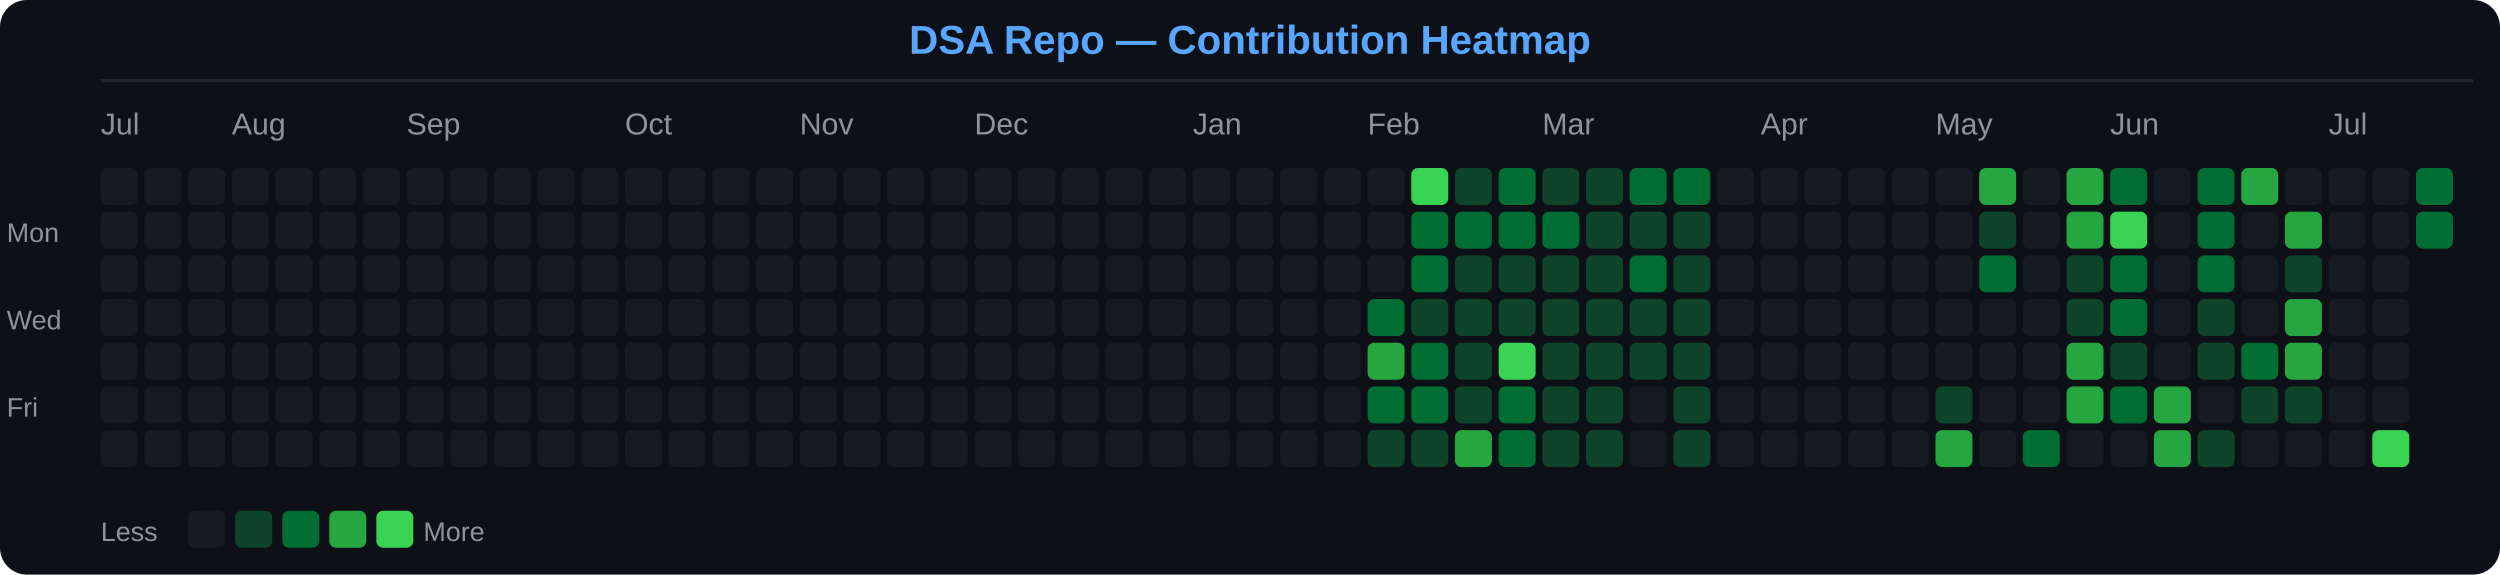
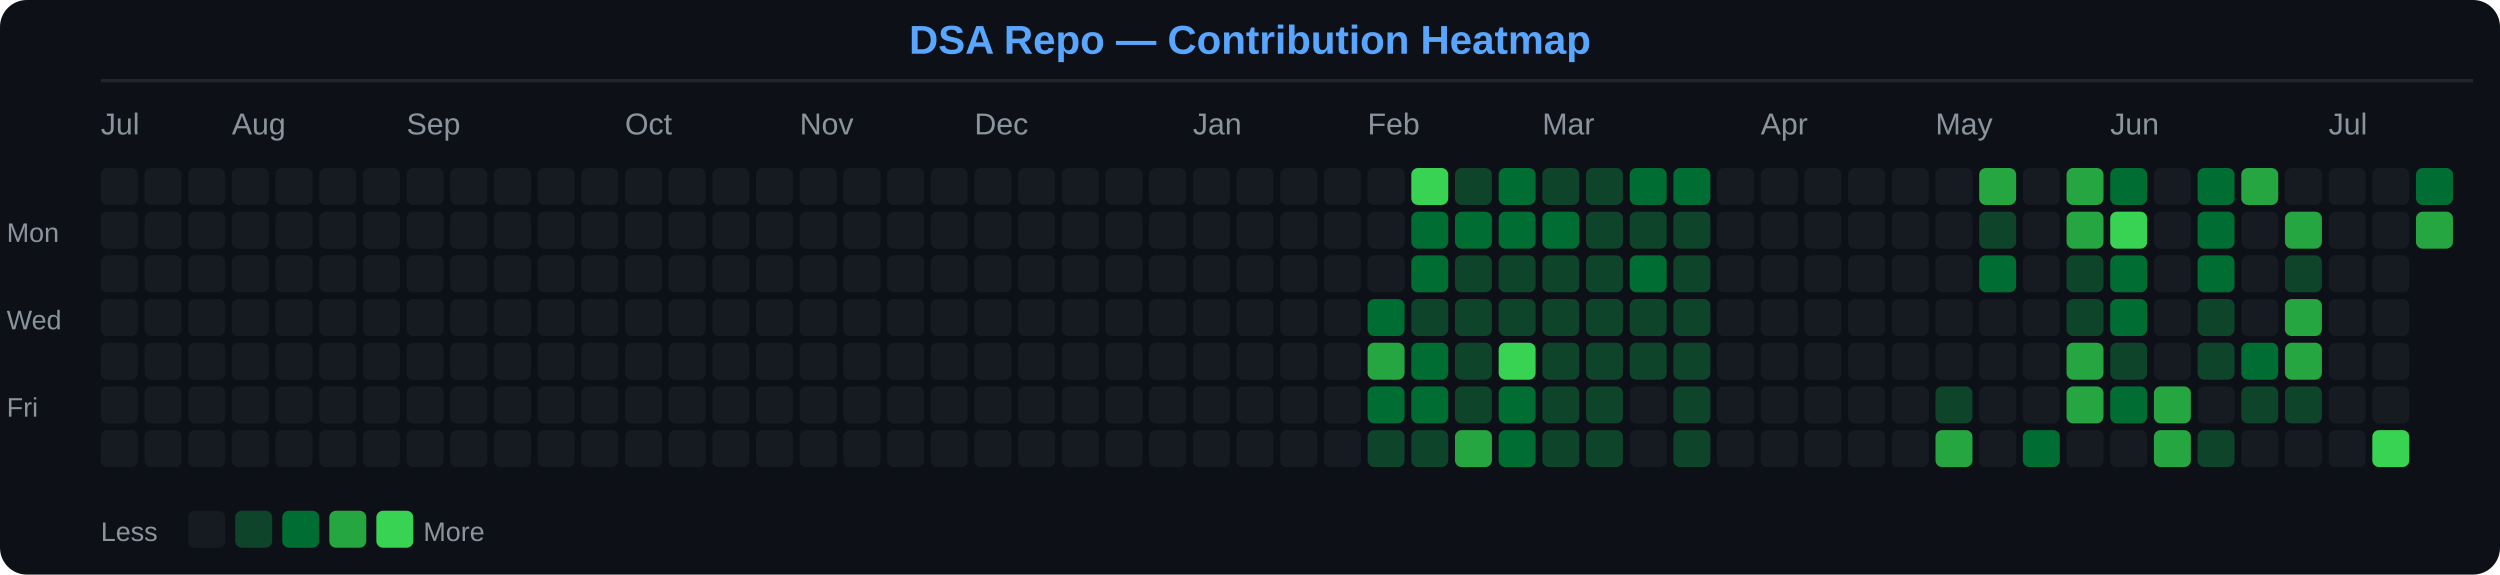
<svg xmlns="http://www.w3.org/2000/svg" width="744" height="171" viewBox="0 0 744 171">
  <rect width="744" height="171" fill="#0d1117" rx="8" />
  <text x="372" y="16" fill="#58a6ff" font-family="Arial,sans-serif" font-size="12" text-anchor="middle" font-weight="bold">DSA Repo — Contribution Heatmap</text>
  <line x1="30" y1="24" x2="736" y2="24" stroke="#21262d" stroke-width="1" />
  <text x="2" y="72" fill="#8b949e" font-family="Arial,sans-serif" font-size="8">Mon</text>
  <text x="2" y="98" fill="#8b949e" font-family="Arial,sans-serif" font-size="8">Wed</text>
  <text x="2" y="124" fill="#8b949e" font-family="Arial,sans-serif" font-size="8">Fri</text>
  <text x="30" y="40" fill="#8b949e" font-family="Arial,sans-serif" font-size="9">Jul</text>
  <rect x="30" y="50" width="11" height="11" rx="2" fill="#161b22" />
  <rect x="30" y="63" width="11" height="11" rx="2" fill="#161b22" />
  <rect x="30" y="76" width="11" height="11" rx="2" fill="#161b22" />
  <rect x="30" y="89" width="11" height="11" rx="2" fill="#161b22" />
  <rect x="30" y="102" width="11" height="11" rx="2" fill="#161b22" />
  <rect x="30" y="115" width="11" height="11" rx="2" fill="#161b22" />
  <rect x="30" y="128" width="11" height="11" rx="2" fill="#161b22" />
  <rect x="43" y="50" width="11" height="11" rx="2" fill="#161b22" />
  <rect x="43" y="63" width="11" height="11" rx="2" fill="#161b22" />
  <rect x="43" y="76" width="11" height="11" rx="2" fill="#161b22" />
  <rect x="43" y="89" width="11" height="11" rx="2" fill="#161b22" />
  <rect x="43" y="102" width="11" height="11" rx="2" fill="#161b22" />
  <rect x="43" y="115" width="11" height="11" rx="2" fill="#161b22" />
  <rect x="43" y="128" width="11" height="11" rx="2" fill="#161b22" />
  <rect x="56" y="50" width="11" height="11" rx="2" fill="#161b22" />
  <rect x="56" y="63" width="11" height="11" rx="2" fill="#161b22" />
  <rect x="56" y="76" width="11" height="11" rx="2" fill="#161b22" />
  <rect x="56" y="89" width="11" height="11" rx="2" fill="#161b22" />
  <rect x="56" y="102" width="11" height="11" rx="2" fill="#161b22" />
  <rect x="56" y="115" width="11" height="11" rx="2" fill="#161b22" />
  <rect x="56" y="128" width="11" height="11" rx="2" fill="#161b22" />
  <text x="69" y="40" fill="#8b949e" font-family="Arial,sans-serif" font-size="9">Aug</text>
  <rect x="69" y="50" width="11" height="11" rx="2" fill="#161b22" />
  <rect x="69" y="63" width="11" height="11" rx="2" fill="#161b22" />
  <rect x="69" y="76" width="11" height="11" rx="2" fill="#161b22" />
  <rect x="69" y="89" width="11" height="11" rx="2" fill="#161b22" />
  <rect x="69" y="102" width="11" height="11" rx="2" fill="#161b22" />
  <rect x="69" y="115" width="11" height="11" rx="2" fill="#161b22" />
  <rect x="69" y="128" width="11" height="11" rx="2" fill="#161b22" />
  <rect x="82" y="50" width="11" height="11" rx="2" fill="#161b22" />
  <rect x="82" y="63" width="11" height="11" rx="2" fill="#161b22" />
  <rect x="82" y="76" width="11" height="11" rx="2" fill="#161b22" />
  <rect x="82" y="89" width="11" height="11" rx="2" fill="#161b22" />
  <rect x="82" y="102" width="11" height="11" rx="2" fill="#161b22" />
  <rect x="82" y="115" width="11" height="11" rx="2" fill="#161b22" />
  <rect x="82" y="128" width="11" height="11" rx="2" fill="#161b22" />
  <rect x="95" y="50" width="11" height="11" rx="2" fill="#161b22" />
  <rect x="95" y="63" width="11" height="11" rx="2" fill="#161b22" />
  <rect x="95" y="76" width="11" height="11" rx="2" fill="#161b22" />
  <rect x="95" y="89" width="11" height="11" rx="2" fill="#161b22" />
  <rect x="95" y="102" width="11" height="11" rx="2" fill="#161b22" />
  <rect x="95" y="115" width="11" height="11" rx="2" fill="#161b22" />
  <rect x="95" y="128" width="11" height="11" rx="2" fill="#161b22" />
  <rect x="108" y="50" width="11" height="11" rx="2" fill="#161b22" />
  <rect x="108" y="63" width="11" height="11" rx="2" fill="#161b22" />
  <rect x="108" y="76" width="11" height="11" rx="2" fill="#161b22" />
  <rect x="108" y="89" width="11" height="11" rx="2" fill="#161b22" />
  <rect x="108" y="102" width="11" height="11" rx="2" fill="#161b22" />
  <rect x="108" y="115" width="11" height="11" rx="2" fill="#161b22" />
  <rect x="108" y="128" width="11" height="11" rx="2" fill="#161b22" />
  <text x="121" y="40" fill="#8b949e" font-family="Arial,sans-serif" font-size="9">Sep</text>
  <rect x="121" y="50" width="11" height="11" rx="2" fill="#161b22" />
  <rect x="121" y="63" width="11" height="11" rx="2" fill="#161b22" />
  <rect x="121" y="76" width="11" height="11" rx="2" fill="#161b22" />
  <rect x="121" y="89" width="11" height="11" rx="2" fill="#161b22" />
  <rect x="121" y="102" width="11" height="11" rx="2" fill="#161b22" />
  <rect x="121" y="115" width="11" height="11" rx="2" fill="#161b22" />
  <rect x="121" y="128" width="11" height="11" rx="2" fill="#161b22" />
  <rect x="134" y="50" width="11" height="11" rx="2" fill="#161b22" />
  <rect x="134" y="63" width="11" height="11" rx="2" fill="#161b22" />
  <rect x="134" y="76" width="11" height="11" rx="2" fill="#161b22" />
  <rect x="134" y="89" width="11" height="11" rx="2" fill="#161b22" />
  <rect x="134" y="102" width="11" height="11" rx="2" fill="#161b22" />
  <rect x="134" y="115" width="11" height="11" rx="2" fill="#161b22" />
  <rect x="134" y="128" width="11" height="11" rx="2" fill="#161b22" />
  <rect x="147" y="50" width="11" height="11" rx="2" fill="#161b22" />
  <rect x="147" y="63" width="11" height="11" rx="2" fill="#161b22" />
  <rect x="147" y="76" width="11" height="11" rx="2" fill="#161b22" />
  <rect x="147" y="89" width="11" height="11" rx="2" fill="#161b22" />
  <rect x="147" y="102" width="11" height="11" rx="2" fill="#161b22" />
  <rect x="147" y="115" width="11" height="11" rx="2" fill="#161b22" />
  <rect x="147" y="128" width="11" height="11" rx="2" fill="#161b22" />
  <rect x="160" y="50" width="11" height="11" rx="2" fill="#161b22" />
  <rect x="160" y="63" width="11" height="11" rx="2" fill="#161b22" />
  <rect x="160" y="76" width="11" height="11" rx="2" fill="#161b22" />
  <rect x="160" y="89" width="11" height="11" rx="2" fill="#161b22" />
  <rect x="160" y="102" width="11" height="11" rx="2" fill="#161b22" />
  <rect x="160" y="115" width="11" height="11" rx="2" fill="#161b22" />
  <rect x="160" y="128" width="11" height="11" rx="2" fill="#161b22" />
  <rect x="173" y="50" width="11" height="11" rx="2" fill="#161b22" />
  <rect x="173" y="63" width="11" height="11" rx="2" fill="#161b22" />
  <rect x="173" y="76" width="11" height="11" rx="2" fill="#161b22" />
  <rect x="173" y="89" width="11" height="11" rx="2" fill="#161b22" />
  <rect x="173" y="102" width="11" height="11" rx="2" fill="#161b22" />
  <rect x="173" y="115" width="11" height="11" rx="2" fill="#161b22" />
  <rect x="173" y="128" width="11" height="11" rx="2" fill="#161b22" />
  <text x="186" y="40" fill="#8b949e" font-family="Arial,sans-serif" font-size="9">Oct</text>
  <rect x="186" y="50" width="11" height="11" rx="2" fill="#161b22" />
  <rect x="186" y="63" width="11" height="11" rx="2" fill="#161b22" />
  <rect x="186" y="76" width="11" height="11" rx="2" fill="#161b22" />
  <rect x="186" y="89" width="11" height="11" rx="2" fill="#161b22" />
  <rect x="186" y="102" width="11" height="11" rx="2" fill="#161b22" />
  <rect x="186" y="115" width="11" height="11" rx="2" fill="#161b22" />
  <rect x="186" y="128" width="11" height="11" rx="2" fill="#161b22" />
  <rect x="199" y="50" width="11" height="11" rx="2" fill="#161b22" />
  <rect x="199" y="63" width="11" height="11" rx="2" fill="#161b22" />
  <rect x="199" y="76" width="11" height="11" rx="2" fill="#161b22" />
  <rect x="199" y="89" width="11" height="11" rx="2" fill="#161b22" />
  <rect x="199" y="102" width="11" height="11" rx="2" fill="#161b22" />
  <rect x="199" y="115" width="11" height="11" rx="2" fill="#161b22" />
  <rect x="199" y="128" width="11" height="11" rx="2" fill="#161b22" />
  <rect x="212" y="50" width="11" height="11" rx="2" fill="#161b22" />
  <rect x="212" y="63" width="11" height="11" rx="2" fill="#161b22" />
  <rect x="212" y="76" width="11" height="11" rx="2" fill="#161b22" />
  <rect x="212" y="89" width="11" height="11" rx="2" fill="#161b22" />
  <rect x="212" y="102" width="11" height="11" rx="2" fill="#161b22" />
  <rect x="212" y="115" width="11" height="11" rx="2" fill="#161b22" />
  <rect x="212" y="128" width="11" height="11" rx="2" fill="#161b22" />
  <rect x="225" y="50" width="11" height="11" rx="2" fill="#161b22" />
  <rect x="225" y="63" width="11" height="11" rx="2" fill="#161b22" />
  <rect x="225" y="76" width="11" height="11" rx="2" fill="#161b22" />
  <rect x="225" y="89" width="11" height="11" rx="2" fill="#161b22" />
  <rect x="225" y="102" width="11" height="11" rx="2" fill="#161b22" />
  <rect x="225" y="115" width="11" height="11" rx="2" fill="#161b22" />
  <rect x="225" y="128" width="11" height="11" rx="2" fill="#161b22" />
  <text x="238" y="40" fill="#8b949e" font-family="Arial,sans-serif" font-size="9">Nov</text>
  <rect x="238" y="50" width="11" height="11" rx="2" fill="#161b22" />
  <rect x="238" y="63" width="11" height="11" rx="2" fill="#161b22" />
  <rect x="238" y="76" width="11" height="11" rx="2" fill="#161b22" />
  <rect x="238" y="89" width="11" height="11" rx="2" fill="#161b22" />
  <rect x="238" y="102" width="11" height="11" rx="2" fill="#161b22" />
  <rect x="238" y="115" width="11" height="11" rx="2" fill="#161b22" />
  <rect x="238" y="128" width="11" height="11" rx="2" fill="#161b22" />
  <rect x="251" y="50" width="11" height="11" rx="2" fill="#161b22" />
  <rect x="251" y="63" width="11" height="11" rx="2" fill="#161b22" />
  <rect x="251" y="76" width="11" height="11" rx="2" fill="#161b22" />
  <rect x="251" y="89" width="11" height="11" rx="2" fill="#161b22" />
  <rect x="251" y="102" width="11" height="11" rx="2" fill="#161b22" />
  <rect x="251" y="115" width="11" height="11" rx="2" fill="#161b22" />
  <rect x="251" y="128" width="11" height="11" rx="2" fill="#161b22" />
  <rect x="264" y="50" width="11" height="11" rx="2" fill="#161b22" />
  <rect x="264" y="63" width="11" height="11" rx="2" fill="#161b22" />
  <rect x="264" y="76" width="11" height="11" rx="2" fill="#161b22" />
  <rect x="264" y="89" width="11" height="11" rx="2" fill="#161b22" />
  <rect x="264" y="102" width="11" height="11" rx="2" fill="#161b22" />
  <rect x="264" y="115" width="11" height="11" rx="2" fill="#161b22" />
  <rect x="264" y="128" width="11" height="11" rx="2" fill="#161b22" />
  <rect x="277" y="50" width="11" height="11" rx="2" fill="#161b22" />
  <rect x="277" y="63" width="11" height="11" rx="2" fill="#161b22" />
  <rect x="277" y="76" width="11" height="11" rx="2" fill="#161b22" />
  <rect x="277" y="89" width="11" height="11" rx="2" fill="#161b22" />
  <rect x="277" y="102" width="11" height="11" rx="2" fill="#161b22" />
  <rect x="277" y="115" width="11" height="11" rx="2" fill="#161b22" />
  <rect x="277" y="128" width="11" height="11" rx="2" fill="#161b22" />
  <text x="290" y="40" fill="#8b949e" font-family="Arial,sans-serif" font-size="9">Dec</text>
  <rect x="290" y="50" width="11" height="11" rx="2" fill="#161b22" />
  <rect x="290" y="63" width="11" height="11" rx="2" fill="#161b22" />
  <rect x="290" y="76" width="11" height="11" rx="2" fill="#161b22" />
  <rect x="290" y="89" width="11" height="11" rx="2" fill="#161b22" />
  <rect x="290" y="102" width="11" height="11" rx="2" fill="#161b22" />
  <rect x="290" y="115" width="11" height="11" rx="2" fill="#161b22" />
  <rect x="290" y="128" width="11" height="11" rx="2" fill="#161b22" />
  <rect x="303" y="50" width="11" height="11" rx="2" fill="#161b22" />
  <rect x="303" y="63" width="11" height="11" rx="2" fill="#161b22" />
  <rect x="303" y="76" width="11" height="11" rx="2" fill="#161b22" />
  <rect x="303" y="89" width="11" height="11" rx="2" fill="#161b22" />
  <rect x="303" y="102" width="11" height="11" rx="2" fill="#161b22" />
  <rect x="303" y="115" width="11" height="11" rx="2" fill="#161b22" />
  <rect x="303" y="128" width="11" height="11" rx="2" fill="#161b22" />
  <rect x="316" y="50" width="11" height="11" rx="2" fill="#161b22" />
  <rect x="316" y="63" width="11" height="11" rx="2" fill="#161b22" />
  <rect x="316" y="76" width="11" height="11" rx="2" fill="#161b22" />
  <rect x="316" y="89" width="11" height="11" rx="2" fill="#161b22" />
  <rect x="316" y="102" width="11" height="11" rx="2" fill="#161b22" />
  <rect x="316" y="115" width="11" height="11" rx="2" fill="#161b22" />
  <rect x="316" y="128" width="11" height="11" rx="2" fill="#161b22" />
  <rect x="329" y="50" width="11" height="11" rx="2" fill="#161b22" />
  <rect x="329" y="63" width="11" height="11" rx="2" fill="#161b22" />
  <rect x="329" y="76" width="11" height="11" rx="2" fill="#161b22" />
  <rect x="329" y="89" width="11" height="11" rx="2" fill="#161b22" />
  <rect x="329" y="102" width="11" height="11" rx="2" fill="#161b22" />
  <rect x="329" y="115" width="11" height="11" rx="2" fill="#161b22" />
  <rect x="329" y="128" width="11" height="11" rx="2" fill="#161b22" />
  <rect x="342" y="50" width="11" height="11" rx="2" fill="#161b22" />
  <rect x="342" y="63" width="11" height="11" rx="2" fill="#161b22" />
  <rect x="342" y="76" width="11" height="11" rx="2" fill="#161b22" />
  <rect x="342" y="89" width="11" height="11" rx="2" fill="#161b22" />
  <rect x="342" y="102" width="11" height="11" rx="2" fill="#161b22" />
  <rect x="342" y="115" width="11" height="11" rx="2" fill="#161b22" />
  <rect x="342" y="128" width="11" height="11" rx="2" fill="#161b22" />
  <text x="355" y="40" fill="#8b949e" font-family="Arial,sans-serif" font-size="9">Jan</text>
  <rect x="355" y="50" width="11" height="11" rx="2" fill="#161b22" />
  <rect x="355" y="63" width="11" height="11" rx="2" fill="#161b22" />
  <rect x="355" y="76" width="11" height="11" rx="2" fill="#161b22" />
  <rect x="355" y="89" width="11" height="11" rx="2" fill="#161b22" />
  <rect x="355" y="102" width="11" height="11" rx="2" fill="#161b22" />
  <rect x="355" y="115" width="11" height="11" rx="2" fill="#161b22" />
  <rect x="355" y="128" width="11" height="11" rx="2" fill="#161b22" />
  <rect x="368" y="50" width="11" height="11" rx="2" fill="#161b22" />
  <rect x="368" y="63" width="11" height="11" rx="2" fill="#161b22" />
  <rect x="368" y="76" width="11" height="11" rx="2" fill="#161b22" />
  <rect x="368" y="89" width="11" height="11" rx="2" fill="#161b22" />
  <rect x="368" y="102" width="11" height="11" rx="2" fill="#161b22" />
  <rect x="368" y="115" width="11" height="11" rx="2" fill="#161b22" />
  <rect x="368" y="128" width="11" height="11" rx="2" fill="#161b22" />
  <rect x="381" y="50" width="11" height="11" rx="2" fill="#161b22" />
  <rect x="381" y="63" width="11" height="11" rx="2" fill="#161b22" />
  <rect x="381" y="76" width="11" height="11" rx="2" fill="#161b22" />
  <rect x="381" y="89" width="11" height="11" rx="2" fill="#161b22" />
  <rect x="381" y="102" width="11" height="11" rx="2" fill="#161b22" />
  <rect x="381" y="115" width="11" height="11" rx="2" fill="#161b22" />
  <rect x="381" y="128" width="11" height="11" rx="2" fill="#161b22" />
  <rect x="394" y="50" width="11" height="11" rx="2" fill="#161b22" />
  <rect x="394" y="63" width="11" height="11" rx="2" fill="#161b22" />
  <rect x="394" y="76" width="11" height="11" rx="2" fill="#161b22" />
  <rect x="394" y="89" width="11" height="11" rx="2" fill="#161b22" />
  <rect x="394" y="102" width="11" height="11" rx="2" fill="#161b22" />
  <rect x="394" y="115" width="11" height="11" rx="2" fill="#161b22" />
  <rect x="394" y="128" width="11" height="11" rx="2" fill="#161b22" />
  <text x="407" y="40" fill="#8b949e" font-family="Arial,sans-serif" font-size="9">Feb</text>
  <rect x="407" y="50" width="11" height="11" rx="2" fill="#161b22" />
  <rect x="407" y="63" width="11" height="11" rx="2" fill="#161b22" />
  <rect x="407" y="76" width="11" height="11" rx="2" fill="#161b22" />
  <rect x="407" y="89" width="11" height="11" rx="2" fill="#006d32" />
  <rect x="407" y="102" width="11" height="11" rx="2" fill="#26a641" />
  <rect x="407" y="115" width="11" height="11" rx="2" fill="#006d32" />
  <rect x="407" y="128" width="11" height="11" rx="2" fill="#0e4429" />
  <rect x="420" y="50" width="11" height="11" rx="2" fill="#39d353" />
  <rect x="420" y="63" width="11" height="11" rx="2" fill="#006d32" />
  <rect x="420" y="76" width="11" height="11" rx="2" fill="#006d32" />
  <rect x="420" y="89" width="11" height="11" rx="2" fill="#0e4429" />
  <rect x="420" y="102" width="11" height="11" rx="2" fill="#006d32" />
  <rect x="420" y="115" width="11" height="11" rx="2" fill="#006d32" />
  <rect x="420" y="128" width="11" height="11" rx="2" fill="#0e4429" />
  <rect x="433" y="50" width="11" height="11" rx="2" fill="#0e4429" />
  <rect x="433" y="63" width="11" height="11" rx="2" fill="#006d32" />
  <rect x="433" y="76" width="11" height="11" rx="2" fill="#0e4429" />
  <rect x="433" y="89" width="11" height="11" rx="2" fill="#0e4429" />
  <rect x="433" y="102" width="11" height="11" rx="2" fill="#0e4429" />
  <rect x="433" y="115" width="11" height="11" rx="2" fill="#0e4429" />
  <rect x="433" y="128" width="11" height="11" rx="2" fill="#26a641" />
  <rect x="446" y="50" width="11" height="11" rx="2" fill="#006d32" />
  <rect x="446" y="63" width="11" height="11" rx="2" fill="#006d32" />
  <rect x="446" y="76" width="11" height="11" rx="2" fill="#0e4429" />
  <rect x="446" y="89" width="11" height="11" rx="2" fill="#0e4429" />
  <rect x="446" y="102" width="11" height="11" rx="2" fill="#39d353" />
  <rect x="446" y="115" width="11" height="11" rx="2" fill="#006d32" />
  <rect x="446" y="128" width="11" height="11" rx="2" fill="#006d32" />
  <text x="459" y="40" fill="#8b949e" font-family="Arial,sans-serif" font-size="9">Mar</text>
  <rect x="459" y="50" width="11" height="11" rx="2" fill="#0e4429" />
  <rect x="459" y="63" width="11" height="11" rx="2" fill="#006d32" />
  <rect x="459" y="76" width="11" height="11" rx="2" fill="#0e4429" />
  <rect x="459" y="89" width="11" height="11" rx="2" fill="#0e4429" />
  <rect x="459" y="102" width="11" height="11" rx="2" fill="#0e4429" />
  <rect x="459" y="115" width="11" height="11" rx="2" fill="#0e4429" />
  <rect x="459" y="128" width="11" height="11" rx="2" fill="#0e4429" />
  <rect x="472" y="50" width="11" height="11" rx="2" fill="#0e4429" />
  <rect x="472" y="63" width="11" height="11" rx="2" fill="#0e4429" />
  <rect x="472" y="76" width="11" height="11" rx="2" fill="#0e4429" />
  <rect x="472" y="89" width="11" height="11" rx="2" fill="#0e4429" />
  <rect x="472" y="102" width="11" height="11" rx="2" fill="#0e4429" />
  <rect x="472" y="115" width="11" height="11" rx="2" fill="#0e4429" />
  <rect x="472" y="128" width="11" height="11" rx="2" fill="#0e4429" />
  <rect x="485" y="50" width="11" height="11" rx="2" fill="#006d32" />
  <rect x="485" y="63" width="11" height="11" rx="2" fill="#0e4429" />
  <rect x="485" y="76" width="11" height="11" rx="2" fill="#006d32" />
  <rect x="485" y="89" width="11" height="11" rx="2" fill="#0e4429" />
  <rect x="485" y="102" width="11" height="11" rx="2" fill="#0e4429" />
  <rect x="485" y="115" width="11" height="11" rx="2" fill="#161b22" />
  <rect x="485" y="128" width="11" height="11" rx="2" fill="#161b22" />
  <rect x="498" y="50" width="11" height="11" rx="2" fill="#006d32" />
  <rect x="498" y="63" width="11" height="11" rx="2" fill="#0e4429" />
  <rect x="498" y="76" width="11" height="11" rx="2" fill="#0e4429" />
  <rect x="498" y="89" width="11" height="11" rx="2" fill="#0e4429" />
  <rect x="498" y="102" width="11" height="11" rx="2" fill="#0e4429" />
  <rect x="498" y="115" width="11" height="11" rx="2" fill="#0e4429" />
  <rect x="498" y="128" width="11" height="11" rx="2" fill="#0e4429" />
  <rect x="511" y="50" width="11" height="11" rx="2" fill="#161b22" />
  <rect x="511" y="63" width="11" height="11" rx="2" fill="#161b22" />
  <rect x="511" y="76" width="11" height="11" rx="2" fill="#161b22" />
  <rect x="511" y="89" width="11" height="11" rx="2" fill="#161b22" />
  <rect x="511" y="102" width="11" height="11" rx="2" fill="#161b22" />
  <rect x="511" y="115" width="11" height="11" rx="2" fill="#161b22" />
  <rect x="511" y="128" width="11" height="11" rx="2" fill="#161b22" />
  <text x="524" y="40" fill="#8b949e" font-family="Arial,sans-serif" font-size="9">Apr</text>
  <rect x="524" y="50" width="11" height="11" rx="2" fill="#161b22" />
  <rect x="524" y="63" width="11" height="11" rx="2" fill="#161b22" />
  <rect x="524" y="76" width="11" height="11" rx="2" fill="#161b22" />
  <rect x="524" y="89" width="11" height="11" rx="2" fill="#161b22" />
  <rect x="524" y="102" width="11" height="11" rx="2" fill="#161b22" />
  <rect x="524" y="115" width="11" height="11" rx="2" fill="#161b22" />
  <rect x="524" y="128" width="11" height="11" rx="2" fill="#161b22" />
  <rect x="537" y="50" width="11" height="11" rx="2" fill="#161b22" />
  <rect x="537" y="63" width="11" height="11" rx="2" fill="#161b22" />
  <rect x="537" y="76" width="11" height="11" rx="2" fill="#161b22" />
  <rect x="537" y="89" width="11" height="11" rx="2" fill="#161b22" />
  <rect x="537" y="102" width="11" height="11" rx="2" fill="#161b22" />
  <rect x="537" y="115" width="11" height="11" rx="2" fill="#161b22" />
  <rect x="537" y="128" width="11" height="11" rx="2" fill="#161b22" />
  <rect x="550" y="50" width="11" height="11" rx="2" fill="#161b22" />
  <rect x="550" y="63" width="11" height="11" rx="2" fill="#161b22" />
  <rect x="550" y="76" width="11" height="11" rx="2" fill="#161b22" />
  <rect x="550" y="89" width="11" height="11" rx="2" fill="#161b22" />
  <rect x="550" y="102" width="11" height="11" rx="2" fill="#161b22" />
  <rect x="550" y="115" width="11" height="11" rx="2" fill="#161b22" />
  <rect x="550" y="128" width="11" height="11" rx="2" fill="#161b22" />
  <rect x="563" y="50" width="11" height="11" rx="2" fill="#161b22" />
  <rect x="563" y="63" width="11" height="11" rx="2" fill="#161b22" />
  <rect x="563" y="76" width="11" height="11" rx="2" fill="#161b22" />
  <rect x="563" y="89" width="11" height="11" rx="2" fill="#161b22" />
  <rect x="563" y="102" width="11" height="11" rx="2" fill="#161b22" />
  <rect x="563" y="115" width="11" height="11" rx="2" fill="#161b22" />
  <rect x="563" y="128" width="11" height="11" rx="2" fill="#161b22" />
  <text x="576" y="40" fill="#8b949e" font-family="Arial,sans-serif" font-size="9">May</text>
  <rect x="576" y="50" width="11" height="11" rx="2" fill="#161b22" />
  <rect x="576" y="63" width="11" height="11" rx="2" fill="#161b22" />
  <rect x="576" y="76" width="11" height="11" rx="2" fill="#161b22" />
  <rect x="576" y="89" width="11" height="11" rx="2" fill="#161b22" />
  <rect x="576" y="102" width="11" height="11" rx="2" fill="#161b22" />
  <rect x="576" y="115" width="11" height="11" rx="2" fill="#0e4429" />
  <rect x="576" y="128" width="11" height="11" rx="2" fill="#26a641" />
  <rect x="589" y="50" width="11" height="11" rx="2" fill="#26a641" />
  <rect x="589" y="63" width="11" height="11" rx="2" fill="#0e4429" />
  <rect x="589" y="76" width="11" height="11" rx="2" fill="#006d32" />
  <rect x="589" y="89" width="11" height="11" rx="2" fill="#161b22" />
  <rect x="589" y="102" width="11" height="11" rx="2" fill="#161b22" />
  <rect x="589" y="115" width="11" height="11" rx="2" fill="#161b22" />
  <rect x="589" y="128" width="11" height="11" rx="2" fill="#161b22" />
  <rect x="602" y="50" width="11" height="11" rx="2" fill="#161b22" />
  <rect x="602" y="63" width="11" height="11" rx="2" fill="#161b22" />
  <rect x="602" y="76" width="11" height="11" rx="2" fill="#161b22" />
  <rect x="602" y="89" width="11" height="11" rx="2" fill="#161b22" />
  <rect x="602" y="102" width="11" height="11" rx="2" fill="#161b22" />
  <rect x="602" y="115" width="11" height="11" rx="2" fill="#161b22" />
  <rect x="602" y="128" width="11" height="11" rx="2" fill="#006d32" />
  <rect x="615" y="50" width="11" height="11" rx="2" fill="#26a641" />
  <rect x="615" y="63" width="11" height="11" rx="2" fill="#26a641" />
  <rect x="615" y="76" width="11" height="11" rx="2" fill="#0e4429" />
  <rect x="615" y="89" width="11" height="11" rx="2" fill="#0e4429" />
  <rect x="615" y="102" width="11" height="11" rx="2" fill="#26a641" />
  <rect x="615" y="115" width="11" height="11" rx="2" fill="#26a641" />
  <rect x="615" y="128" width="11" height="11" rx="2" fill="#161b22" />
  <text x="628" y="40" fill="#8b949e" font-family="Arial,sans-serif" font-size="9">Jun</text>
  <rect x="628" y="50" width="11" height="11" rx="2" fill="#006d32" />
  <rect x="628" y="63" width="11" height="11" rx="2" fill="#39d353" />
  <rect x="628" y="76" width="11" height="11" rx="2" fill="#006d32" />
  <rect x="628" y="89" width="11" height="11" rx="2" fill="#006d32" />
  <rect x="628" y="102" width="11" height="11" rx="2" fill="#0e4429" />
  <rect x="628" y="115" width="11" height="11" rx="2" fill="#006d32" />
  <rect x="628" y="128" width="11" height="11" rx="2" fill="#161b22" />
  <rect x="641" y="50" width="11" height="11" rx="2" fill="#161b22" />
  <rect x="641" y="63" width="11" height="11" rx="2" fill="#161b22" />
  <rect x="641" y="76" width="11" height="11" rx="2" fill="#161b22" />
  <rect x="641" y="89" width="11" height="11" rx="2" fill="#161b22" />
  <rect x="641" y="102" width="11" height="11" rx="2" fill="#161b22" />
  <rect x="641" y="115" width="11" height="11" rx="2" fill="#26a641" />
  <rect x="641" y="128" width="11" height="11" rx="2" fill="#26a641" />
  <rect x="654" y="50" width="11" height="11" rx="2" fill="#006d32" />
  <rect x="654" y="63" width="11" height="11" rx="2" fill="#006d32" />
  <rect x="654" y="76" width="11" height="11" rx="2" fill="#006d32" />
  <rect x="654" y="89" width="11" height="11" rx="2" fill="#0e4429" />
  <rect x="654" y="102" width="11" height="11" rx="2" fill="#0e4429" />
  <rect x="654" y="115" width="11" height="11" rx="2" fill="#161b22" />
  <rect x="654" y="128" width="11" height="11" rx="2" fill="#0e4429" />
  <rect x="667" y="50" width="11" height="11" rx="2" fill="#26a641" />
  <rect x="667" y="63" width="11" height="11" rx="2" fill="#161b22" />
  <rect x="667" y="76" width="11" height="11" rx="2" fill="#161b22" />
  <rect x="667" y="89" width="11" height="11" rx="2" fill="#161b22" />
  <rect x="667" y="102" width="11" height="11" rx="2" fill="#006d32" />
  <rect x="667" y="115" width="11" height="11" rx="2" fill="#0e4429" />
  <rect x="667" y="128" width="11" height="11" rx="2" fill="#161b22" />
  <rect x="680" y="50" width="11" height="11" rx="2" fill="#161b22" />
  <rect x="680" y="63" width="11" height="11" rx="2" fill="#26a641" />
  <rect x="680" y="76" width="11" height="11" rx="2" fill="#0e4429" />
  <rect x="680" y="89" width="11" height="11" rx="2" fill="#26a641" />
  <rect x="680" y="102" width="11" height="11" rx="2" fill="#26a641" />
  <rect x="680" y="115" width="11" height="11" rx="2" fill="#0e4429" />
  <rect x="680" y="128" width="11" height="11" rx="2" fill="#161b22" />
  <text x="693" y="40" fill="#8b949e" font-family="Arial,sans-serif" font-size="9">Jul</text>
  <rect x="693" y="50" width="11" height="11" rx="2" fill="#161b22" />
  <rect x="693" y="63" width="11" height="11" rx="2" fill="#161b22" />
  <rect x="693" y="76" width="11" height="11" rx="2" fill="#161b22" />
  <rect x="693" y="89" width="11" height="11" rx="2" fill="#161b22" />
  <rect x="693" y="102" width="11" height="11" rx="2" fill="#161b22" />
  <rect x="693" y="115" width="11" height="11" rx="2" fill="#161b22" />
  <rect x="693" y="128" width="11" height="11" rx="2" fill="#161b22" />
  <rect x="706" y="50" width="11" height="11" rx="2" fill="#161b22" />
  <rect x="706" y="63" width="11" height="11" rx="2" fill="#161b22" />
  <rect x="706" y="76" width="11" height="11" rx="2" fill="#161b22" />
  <rect x="706" y="89" width="11" height="11" rx="2" fill="#161b22" />
  <rect x="706" y="102" width="11" height="11" rx="2" fill="#161b22" />
  <rect x="706" y="115" width="11" height="11" rx="2" fill="#161b22" />
  <rect x="706" y="128" width="11" height="11" rx="2" fill="#39d353" />
  <rect x="719" y="50" width="11" height="11" rx="2" fill="#006d32" />
-   <rect x="719" y="63" width="11" height="11" rx="2" fill="#006d32" />
+   <rect x="719" y="63" width="11" height="11" rx="2" fill="#26a641" />
  <text x="30" y="161" fill="#8b949e" font-family="Arial,sans-serif" font-size="8">Less</text>
  <rect x="56" y="152" width="11" height="11" rx="2" fill="#161b22" />
  <rect x="70" y="152" width="11" height="11" rx="2" fill="#0e4429" />
  <rect x="84" y="152" width="11" height="11" rx="2" fill="#006d32" />
  <rect x="98" y="152" width="11" height="11" rx="2" fill="#26a641" />
  <rect x="112" y="152" width="11" height="11" rx="2" fill="#39d353" />
  <text x="126" y="161" fill="#8b949e" font-family="Arial,sans-serif" font-size="8">More</text>
</svg>
